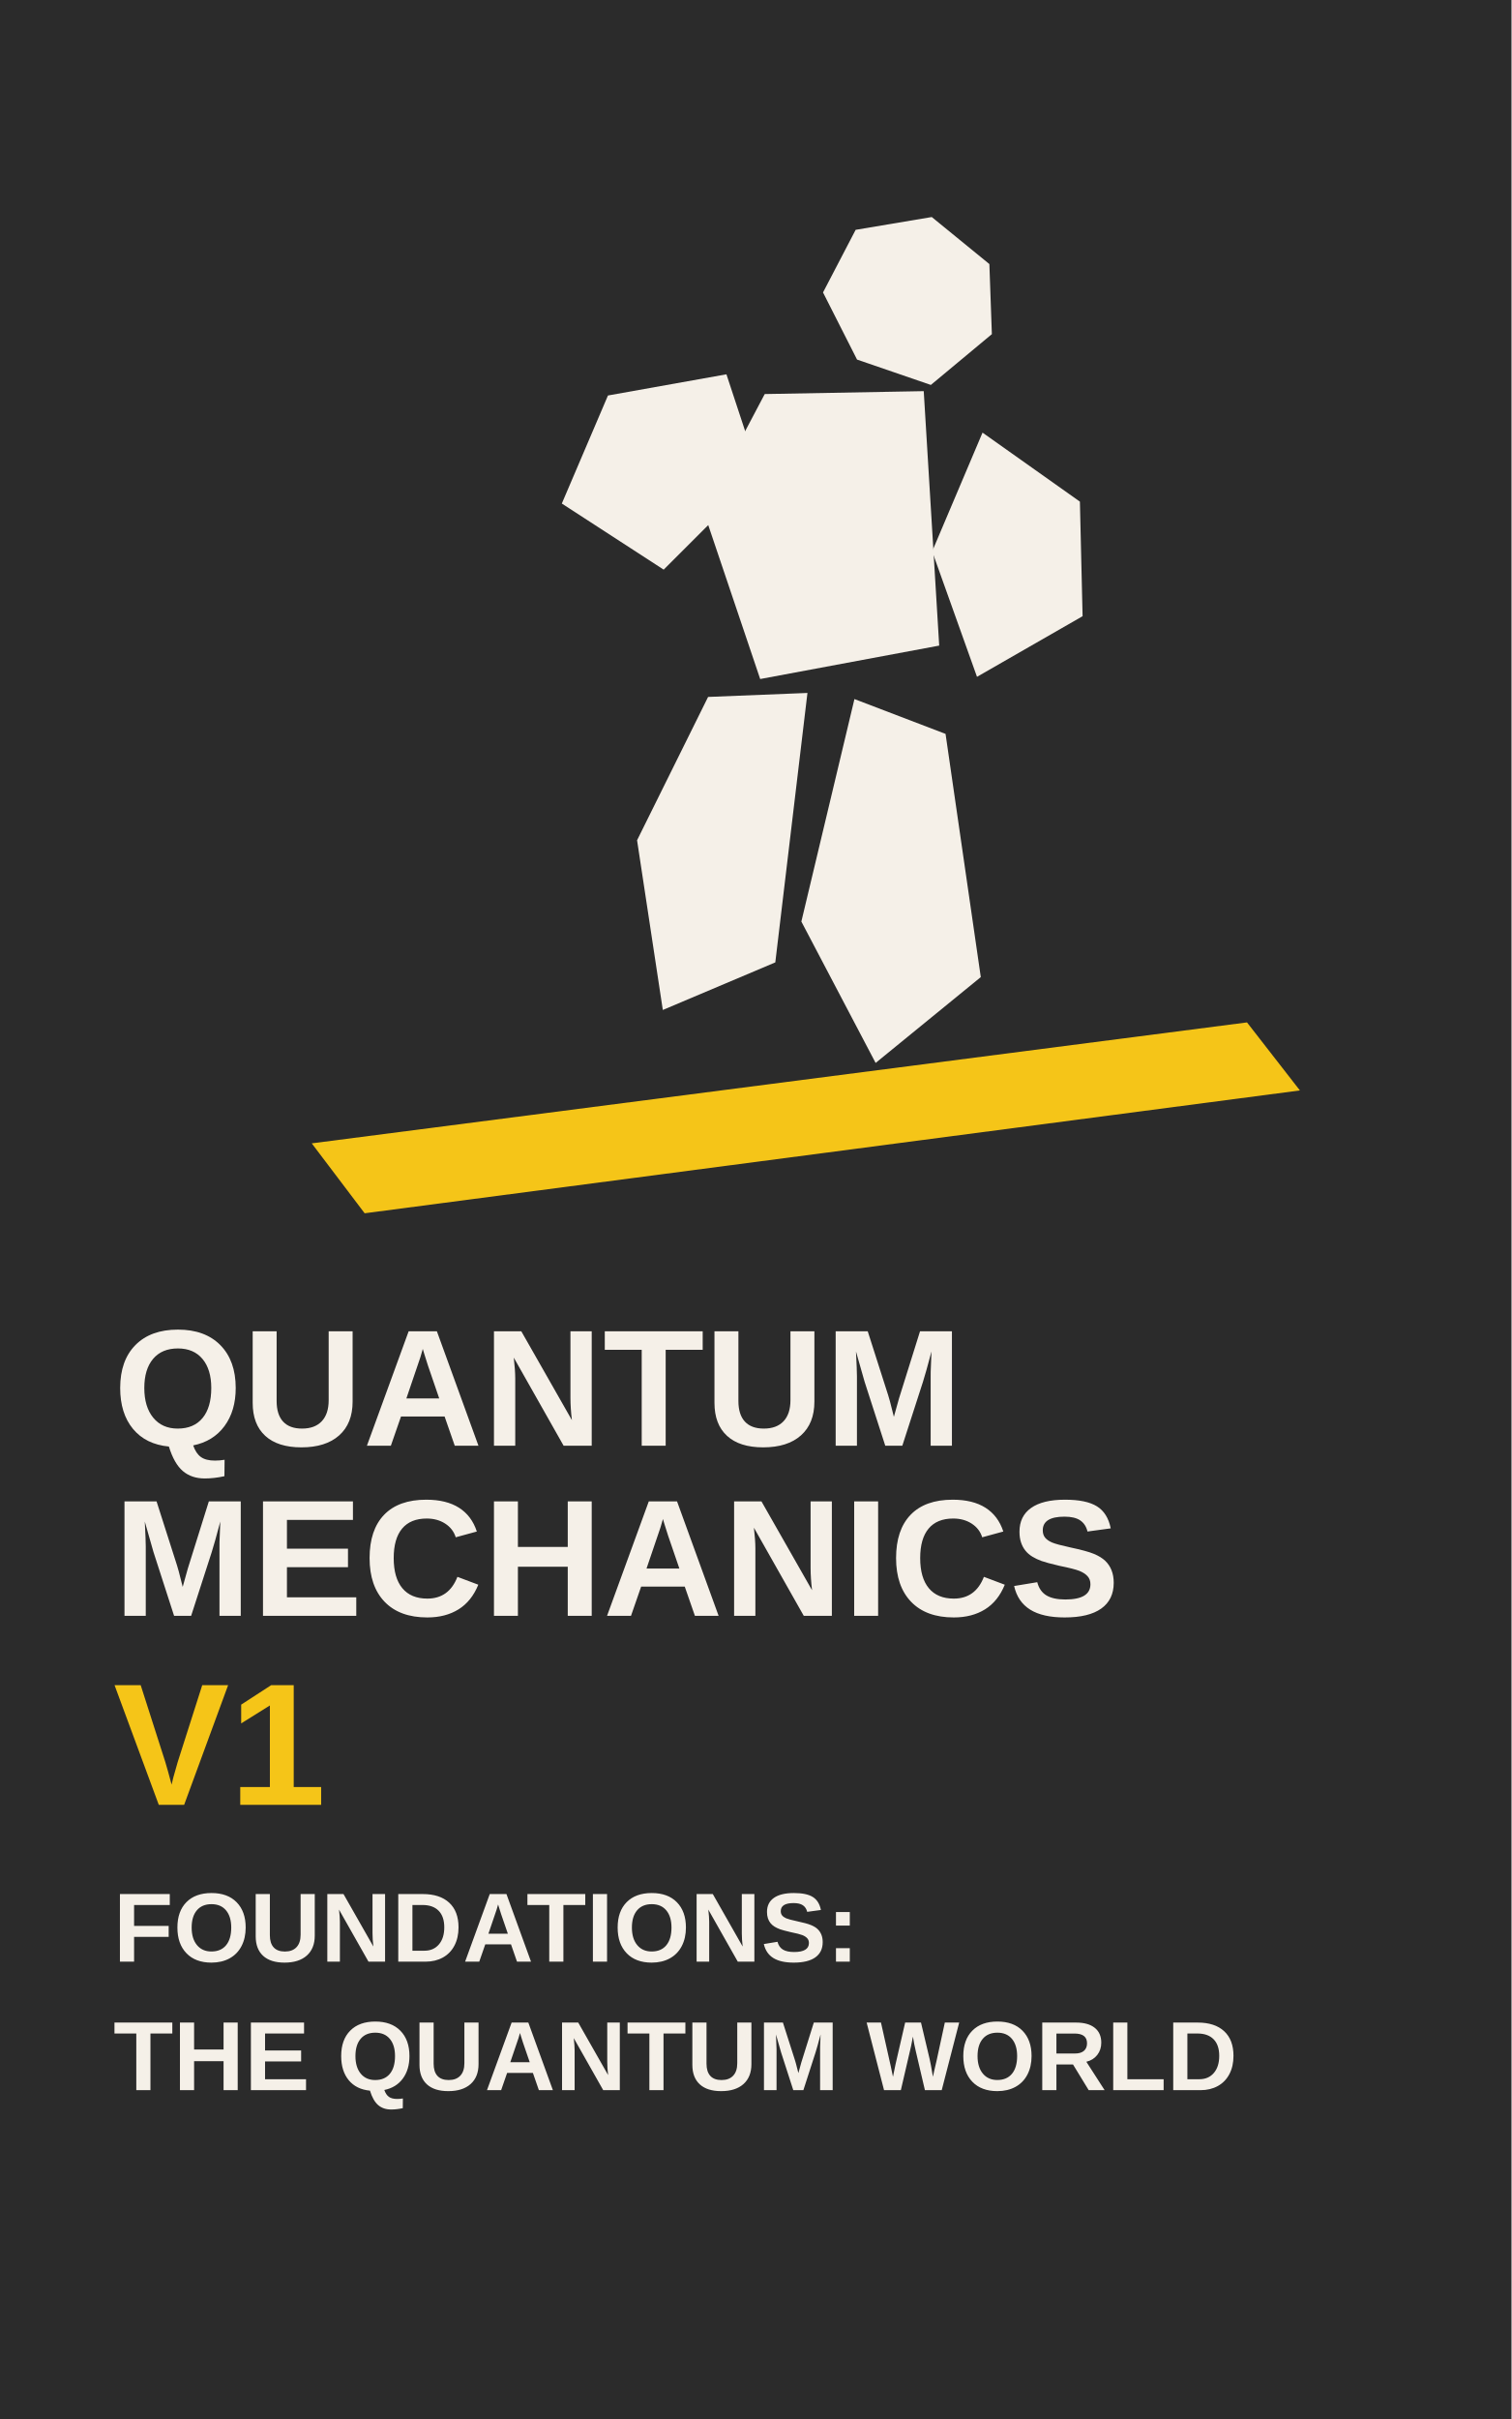
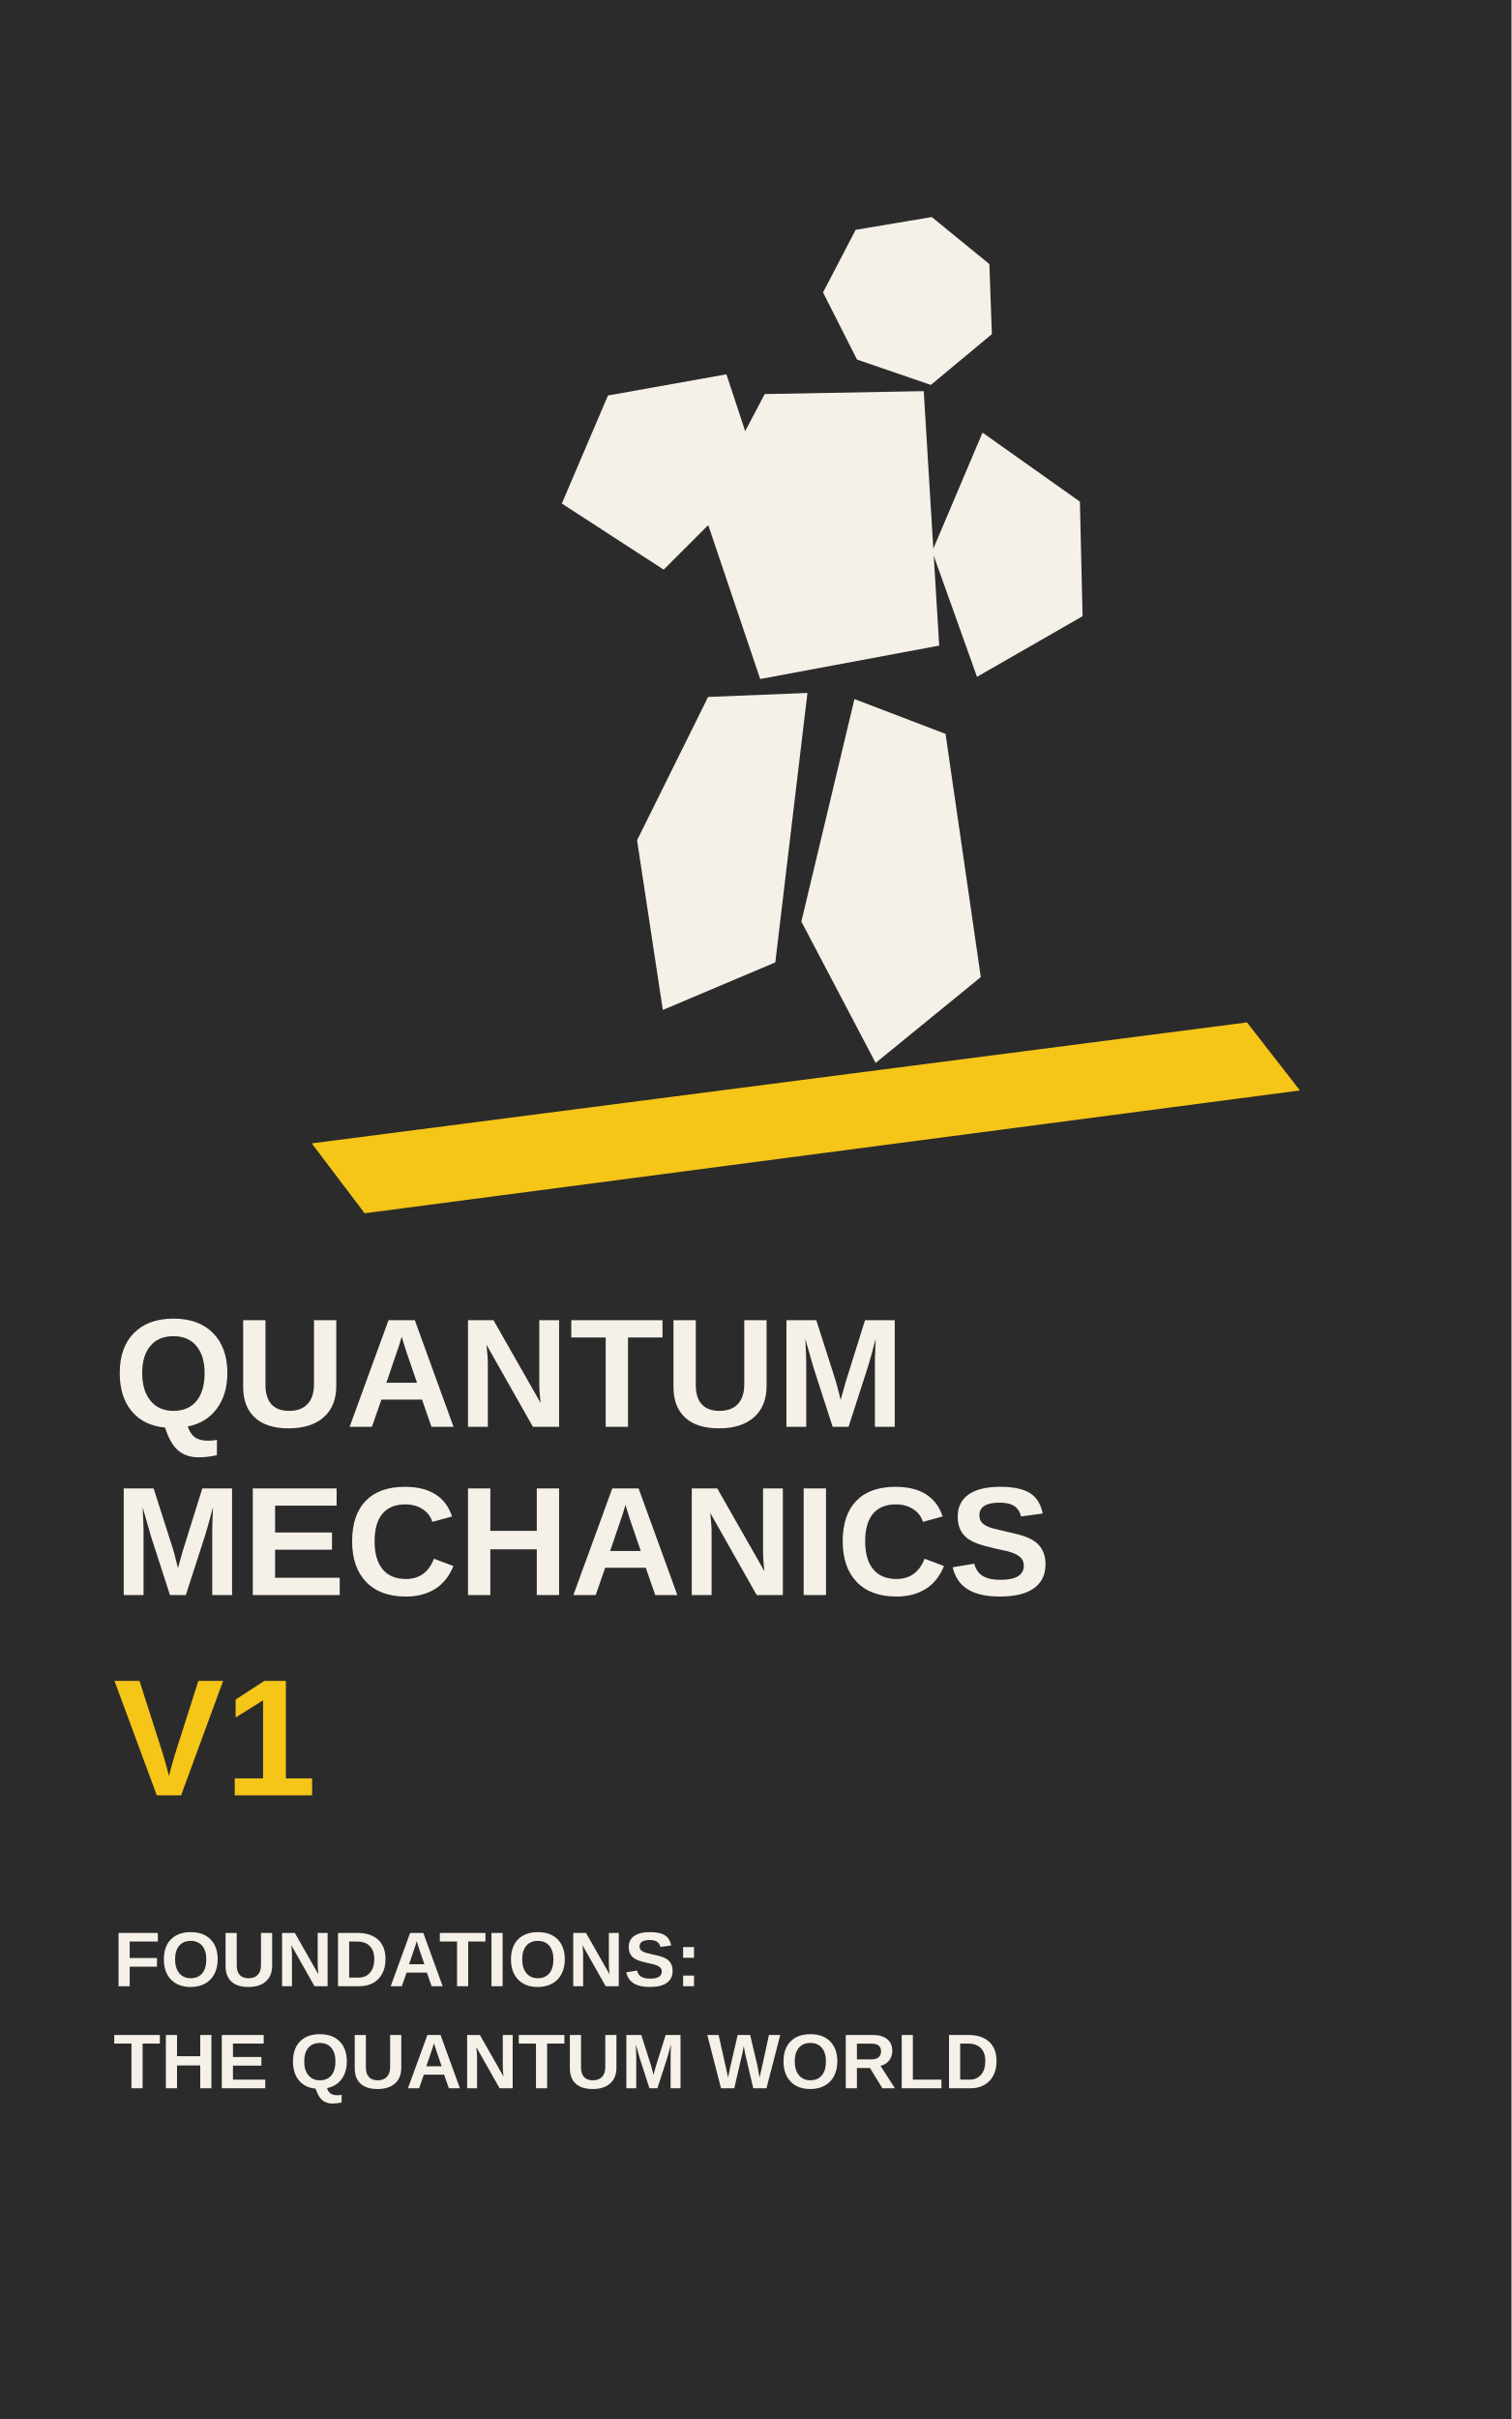
<svg xmlns="http://www.w3.org/2000/svg" viewBox="0 0 1600 2560" width="1600" height="2560" preserveAspectRatio="xMidYMid meet" shape-rendering="geometricPrecision">
  <g id="background">
    <rect x="0" y="0" width="1600" height="2560" fill="#2B2B2B" />
  </g>
  <g id="symbol-fragments" transform="rotate(12, 800, 1010)">
    <polygon points="744,238 820,208 890,244 908,316 856,382 774,372 724,310" fill="#F5F0E8" />
    <polygon points="686,428 850,390 922,650 744,724 648,562" fill="#F5F0E8" />
    <polygon points="524,464 642,416 698,512 620,632 500,586" fill="#F5F0E8" />
    <polygon points="920,420 1036,470 1064,588 968,674 894,554" fill="#F5F0E8" />
    <polygon points="694,754 796,728 822,1014 716,1088 652,918" fill="#F5F0E8" />
    <polygon points="846,724 948,740 1038,984 948,1096 840,966" fill="#F5F0E8" />
  </g>
  <g id="accent-elements">
    <polygon points="330,1210 1320,1082 1376,1154 386,1284" fill="#F5C518" />
  </g>
  <g id="title-letterforms">
-     <text x="120" y="1530" font-family="Arial Black, Arial, sans-serif" font-size="176" font-weight="900" letter-spacing="0" fill="#F5F0E8" textLength="1030" lengthAdjust="spacingAndGlyphs">QUANTUM</text>
-     <text x="120" y="1710" font-family="Arial Black, Arial, sans-serif" font-size="176" font-weight="900" letter-spacing="0" fill="#F5F0E8" textLength="1240" lengthAdjust="spacingAndGlyphs">MECHANICS</text>
-     <text x="120" y="1910" font-family="Arial Black, Arial, sans-serif" font-size="184" font-weight="900" letter-spacing="0" fill="#F5C518">V1</text>
-     <text x="120" y="2076" font-family="Arial Black, Arial, sans-serif" font-size="104" font-weight="900" letter-spacing="0" fill="#F5F0E8" textLength="1260" lengthAdjust="spacingAndGlyphs">FOUNDATIONS:</text>
-     <text x="120" y="2212" font-family="Arial Black, Arial, sans-serif" font-size="104" font-weight="900" letter-spacing="0" fill="#F5F0E8" textLength="1260" lengthAdjust="spacingAndGlyphs">THE QUANTUM WORLD</text>
+     <text x="120" y="1510" font-family="Arial Black, Arial, sans-serif" font-size="164" font-weight="900" letter-spacing="0" fill="#F5F0E8">QUANTUM</text>
+     <text x="120" y="1688" font-family="Arial Black, Arial, sans-serif" font-size="164" font-weight="900" letter-spacing="0" fill="#F5F0E8">MECHANICS</text>
+     <text x="120" y="1900" font-family="Arial Black, Arial, sans-serif" font-size="176" font-weight="900" letter-spacing="0" fill="#F5C518">V1</text>
+     <text x="120" y="2102" font-family="Arial Black, Arial, sans-serif" font-size="82" font-weight="900" letter-spacing="0" fill="#F5F0E8">FOUNDATIONS:</text>
+     <text x="120" y="2210" font-family="Arial Black, Arial, sans-serif" font-size="82" font-weight="900" letter-spacing="0" fill="#F5F0E8">THE QUANTUM WORLD</text>
  </g>
</svg>
